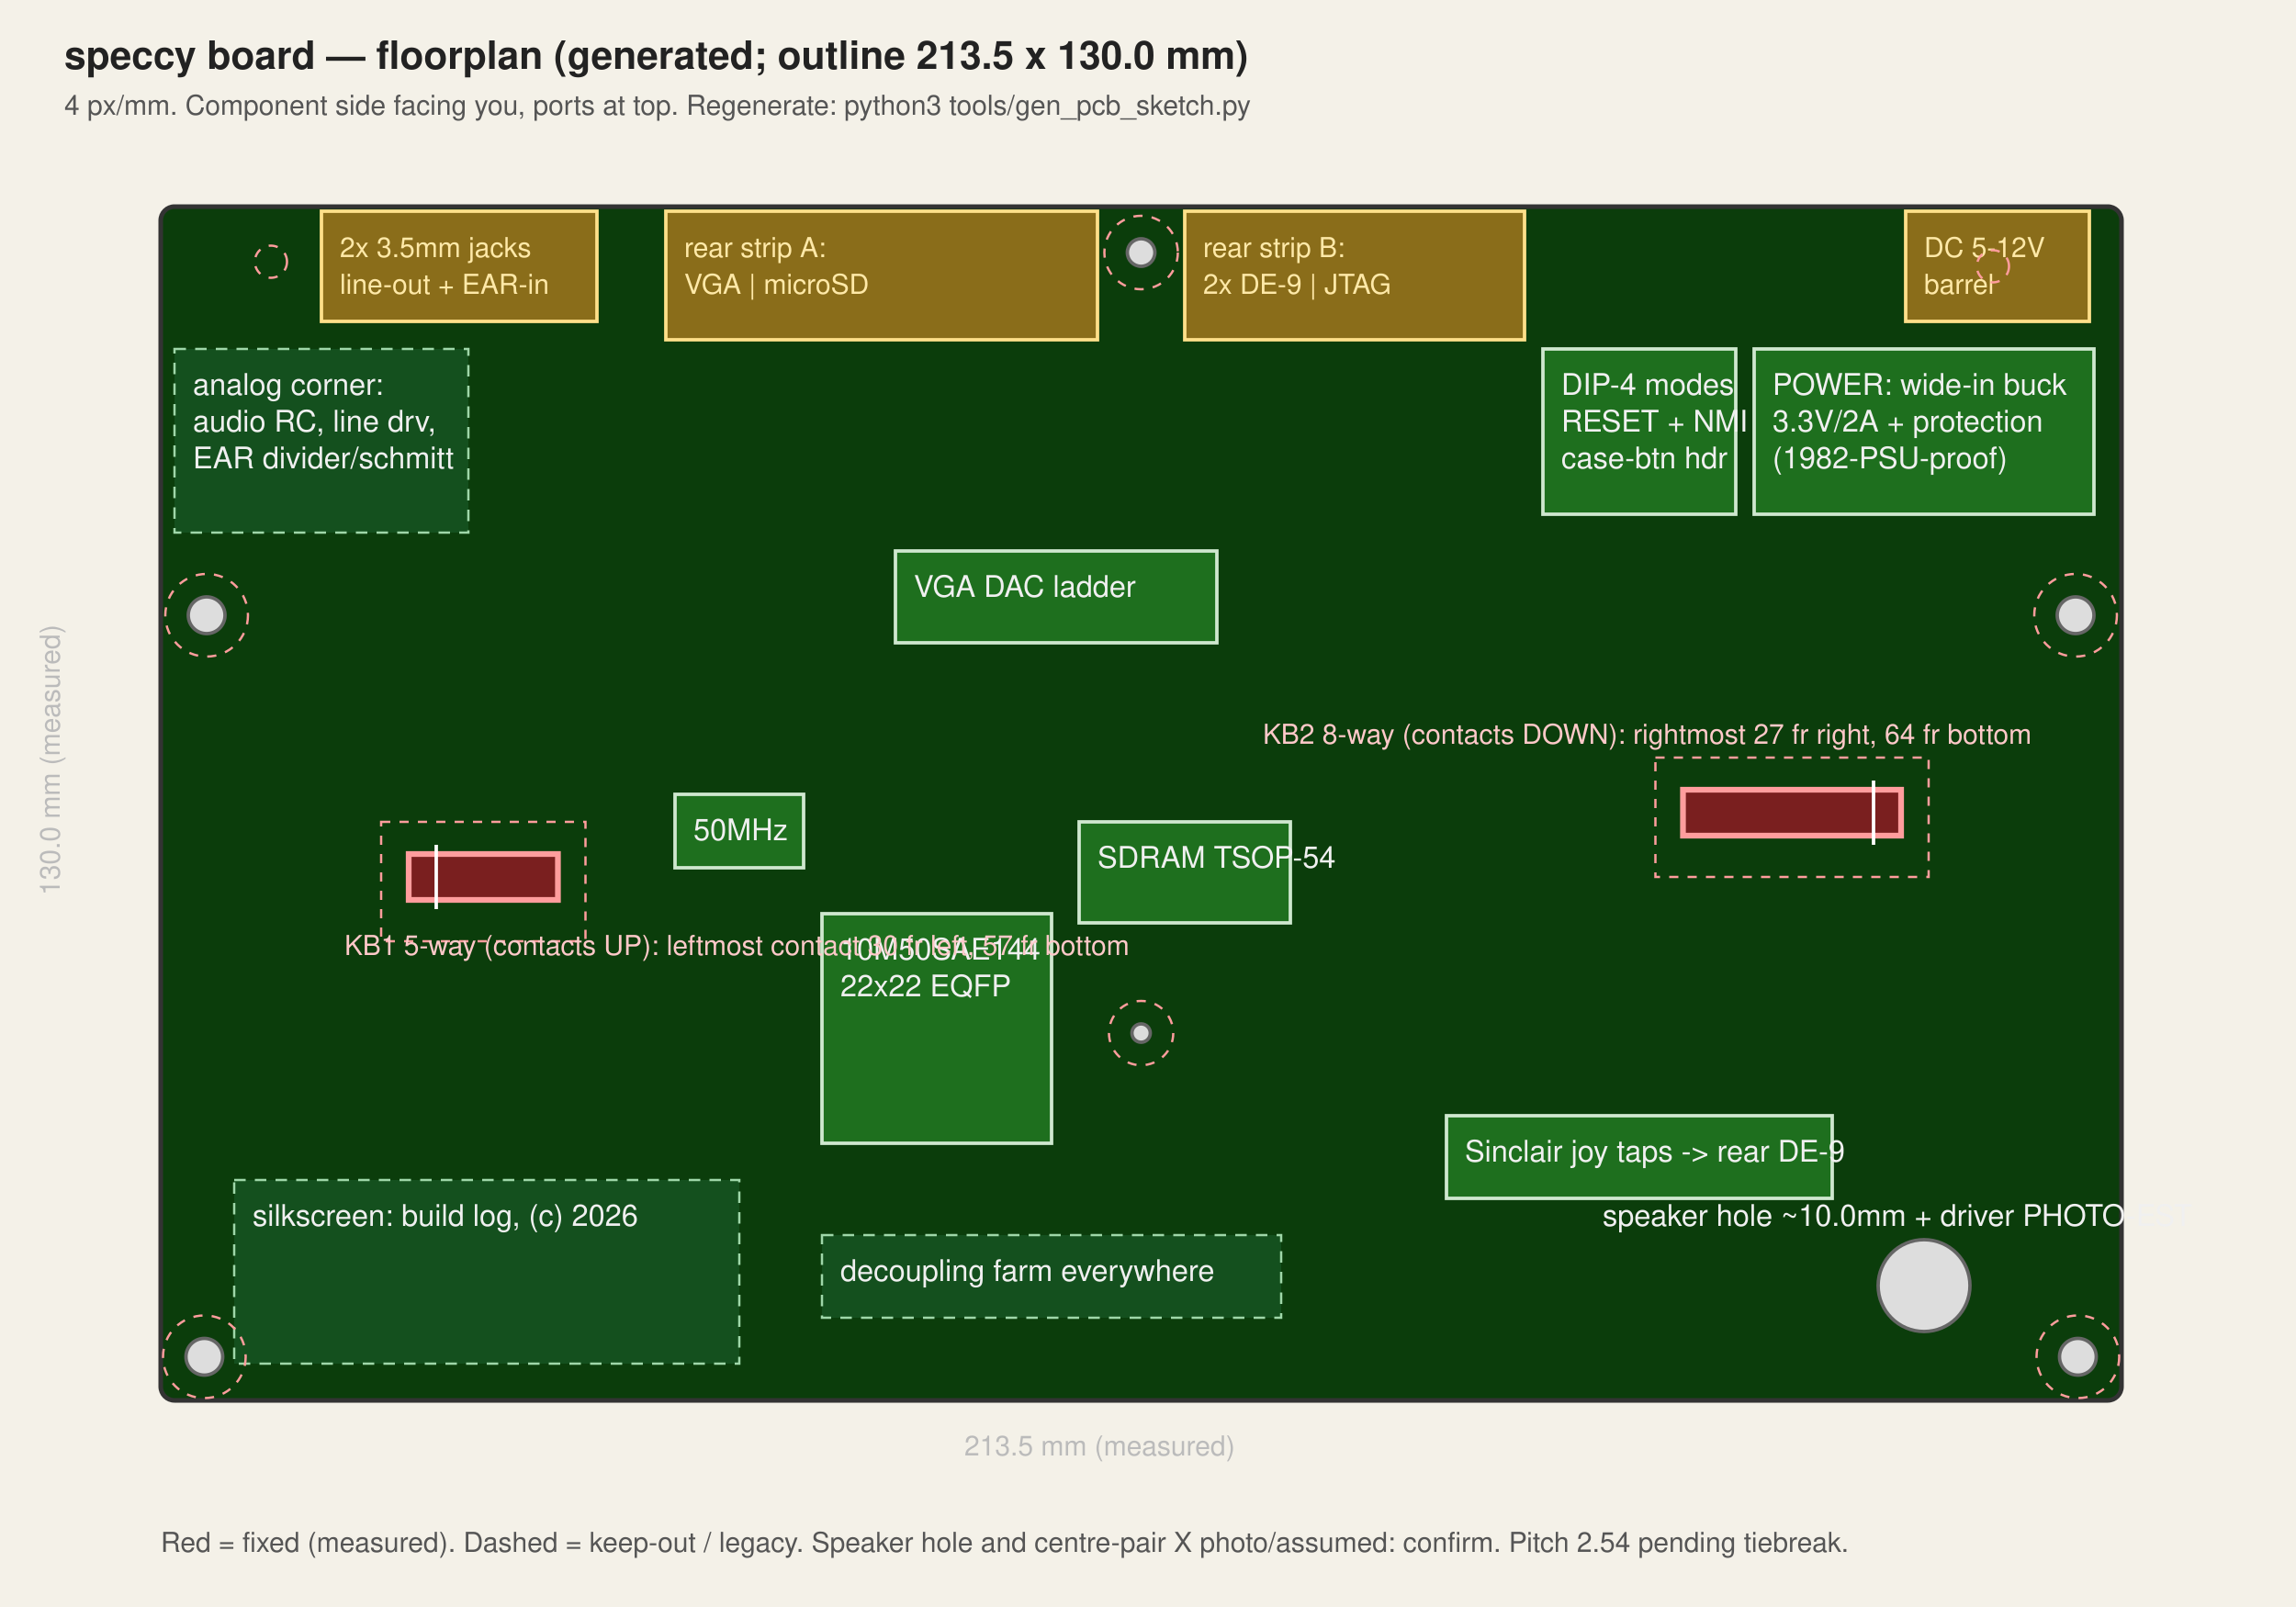
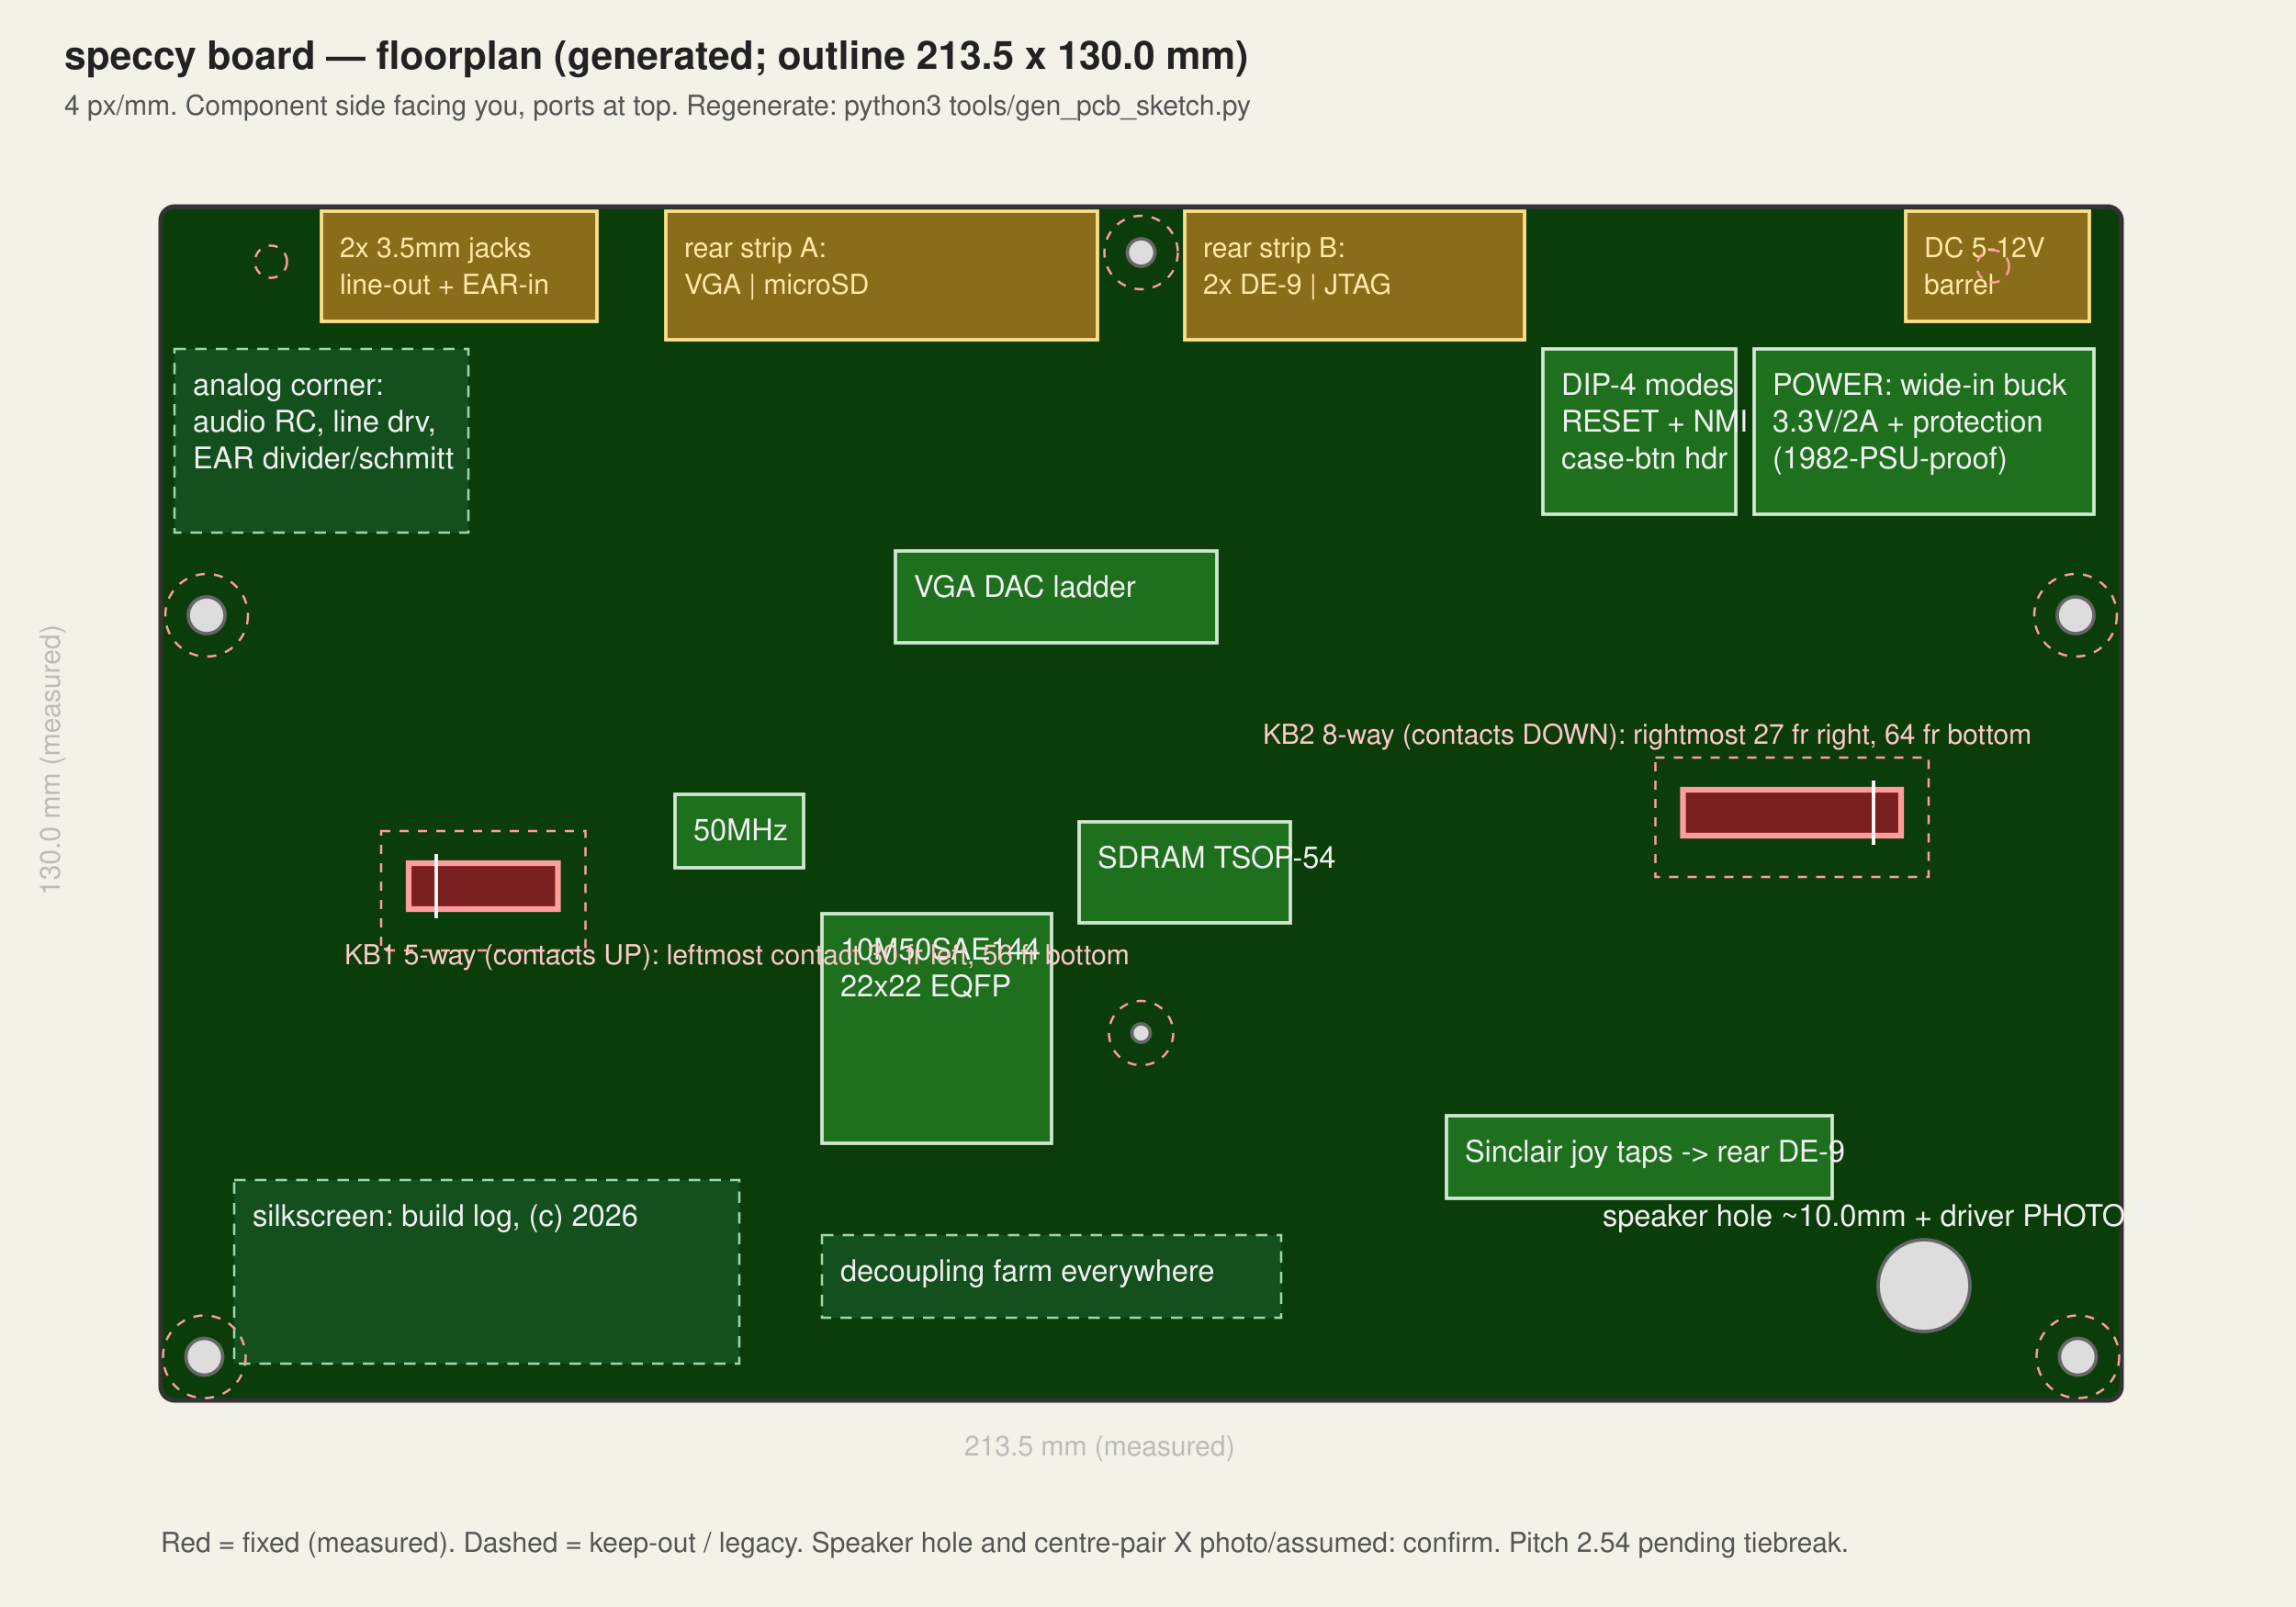
<svg xmlns="http://www.w3.org/2000/svg" viewBox="0 0 1000 700" font-family="Helvetica,Arial,sans-serif">
  <defs>
    <style>
      .board { fill:#0b3d0b; stroke:#333; stroke-width:2; }
      .blk   { fill:#1e6f1e; stroke:#cfe8cf; stroke-width:1.5; }
      .conn  { fill:#8a6d1a; stroke:#ffe08a; stroke-width:1.5; }
      .fix   { fill:#7a1f1f; stroke:#ff9d9d; stroke-width:2.5; }
      .keep  { fill:none; stroke:#ff9d9d; stroke-width:1; stroke-dasharray:4 4; }
      .quiet { fill:#14501e; stroke:#9fd7a9; stroke-width:1; stroke-dasharray:5 4; }
      .hole  { fill:#ddd; stroke:#666; stroke-width:1.5; }
      .lbl   { fill:#f0f0f0; font-size:13px; }
      .lbl2  { fill:#ffe9a8; font-size:12px; }
      .lblr  { fill:#ffc9c9; font-size:12px; }
      .dim   { fill:#bbb; font-size:12px; }
      .title { fill:#222; font-size:17px; font-weight:bold; }
      .note  { fill:#555; font-size:12px; }
      .cross { stroke:#fff; stroke-width:1.5; }
  </style>
  </defs>
  <rect x="0" y="0" width="1000" height="700" fill="#f4f1e8" />
  <text x="28" y="30" class="title">speccy board — floorplan (generated; outline 213.5 x 130.0 mm)</text>
  <text x="28" y="50" class="note">4 px/mm. Component side facing you, ports at top. Regenerate: python3 tools/gen_pcb_sketch.py</text>
  <rect x="70" y="90" width="854" height="520" rx="6" class="board" />
  <text x="420" y="634" class="dim">213.5 mm (measured)</text>
  <text x="16" y="380" class="dim" transform="rotate(-90 26 380)">130.0 mm (measured)</text>
  <rect x="140" y="92" width="120" height="48" class="conn" />
  <text x="148" y="112" class="lbl2">2x 3.5mm jacks</text>
  <text x="148" y="128" class="lbl2">line-out + EAR-in</text>
  <rect x="290" y="92" width="188" height="56" class="conn" />
  <text x="298" y="112" class="lbl2">rear strip A:</text>
  <text x="298" y="128" class="lbl2">VGA | microSD</text>
  <rect x="516" y="92" width="148" height="56" class="conn" />
  <text x="524" y="112" class="lbl2">rear strip B:</text>
  <text x="524" y="128" class="lbl2">2x DE-9 | JTAG</text>
  <rect x="830" y="92" width="80" height="48" class="conn" />
  <text x="838" y="112" class="lbl2">DC 5-12V</text>
  <text x="838" y="128" class="lbl2">barrel</text>
  <rect x="764" y="152" width="148" height="72" class="blk" />
  <text x="772" y="172" class="lbl">POWER: wide-in buck</text>
  <text x="772" y="188" class="lbl">3.3V/2A + protection</text>
  <text x="772" y="204" class="lbl">(1982-PSU-proof)</text>
  <rect x="672" y="152" width="84" height="72" class="blk" />
  <text x="680" y="172" class="lbl">DIP-4 modes</text>
  <text x="680" y="188" class="lbl">RESET + NMI</text>
  <text x="680" y="204" class="lbl">case-btn hdr</text>
  <rect x="76" y="152" width="128" height="80" class="quiet" />
  <text x="84" y="172" class="lbl">analog corner:</text>
  <text x="84" y="188" class="lbl">audio RC, line drv,</text>
  <text x="84" y="204" class="lbl">EAR divider/schmitt</text>
  <rect x="358" y="398" width="100" height="100" class="blk" />
  <text x="366" y="418" class="lbl">10M50SAE144</text>
  <text x="366" y="434" class="lbl">22x22 EQFP</text>
  <rect x="470" y="358" width="92" height="44" class="blk" />
  <text x="478" y="378" class="lbl">SDRAM TSOP-54</text>
  <rect x="294" y="346" width="56" height="32" class="blk" />
  <text x="302" y="366" class="lbl">50MHz</text>
  <rect x="390" y="240" width="140" height="40" class="blk" />
  <text x="398" y="260" class="lbl">VGA DAC ladder</text>
  <rect x="630" y="486" width="168" height="36" class="blk" />
  <text x="638" y="506" class="lbl">Sinclair joy taps -&gt; rear DE-9</text>
  <rect x="102" y="514" width="220" height="80" class="quiet" />
  <text x="110" y="534" class="lbl">silkscreen: build log, (c) 2026</text>
  <rect x="358" y="538" width="200" height="36" class="quiet" />
  <text x="366" y="558" class="lbl">decoupling farm everywhere</text>
  <circle cx="838" cy="560" r="20" class="hole" />
  <text x="698" y="534" class="lbl">speaker hole ~10.0mm + driver PHOTO-EST</text>
-   <rect x="178" y="372" width="65" height="20" class="fix" />
-   <line x1="190" y1="368" x2="190" y2="396" class="cross" />
-   <rect x="166" y="358" width="89" height="52" class="keep" />
+   <rect x="178" y="376" width="65" height="20" class="fix" />
+   <line x1="190" y1="372" x2="190" y2="400" class="cross" />
+   <rect x="166" y="362" width="89" height="52" class="keep" />
  <rect x="733" y="344" width="95" height="20" class="fix" />
  <line x1="816" y1="340" x2="816" y2="368" class="cross" />
  <rect x="721" y="330" width="119" height="52" class="keep" />
-   <text x="150" y="416" class="lblr">KB1 5-way (contacts UP): leftmost contact 30 fr left, 57 fr bottom</text>
+   <text x="150" y="420" class="lblr">KB1 5-way (contacts UP): leftmost contact 30 fr left, 56 fr bottom</text>
  <text x="550" y="324" class="lblr">KB2 8-way (contacts DOWN): rightmost 27 fr right, 64 fr bottom</text>
  <circle cx="90" cy="268" r="8" class="hole" />
  <circle cx="90" cy="268" r="18" class="keep" />
  <circle cx="904" cy="268" r="8" class="hole" />
  <circle cx="904" cy="268" r="18" class="keep" />
  <circle cx="89" cy="591" r="8" class="hole" />
  <circle cx="89" cy="591" r="18" class="keep" />
  <circle cx="905" cy="591" r="8" class="hole" />
  <circle cx="905" cy="591" r="18" class="keep" />
  <circle cx="497" cy="450" r="4" class="hole" />
  <circle cx="497" cy="450" r="14" class="keep" />
  <circle cx="497" cy="110" r="6" class="hole" />
  <circle cx="497" cy="110" r="16" class="keep" />
  <circle cx="118" cy="114" r="7" class="keep" />
  <circle cx="868" cy="116" r="7" class="keep" />
  <text x="70" y="676" class="note">Red = fixed (measured). Dashed = keep-out / legacy. Speaker hole and centre-pair X photo/assumed: confirm. Pitch 2.54 pending tiebreak.</text>
</svg>
